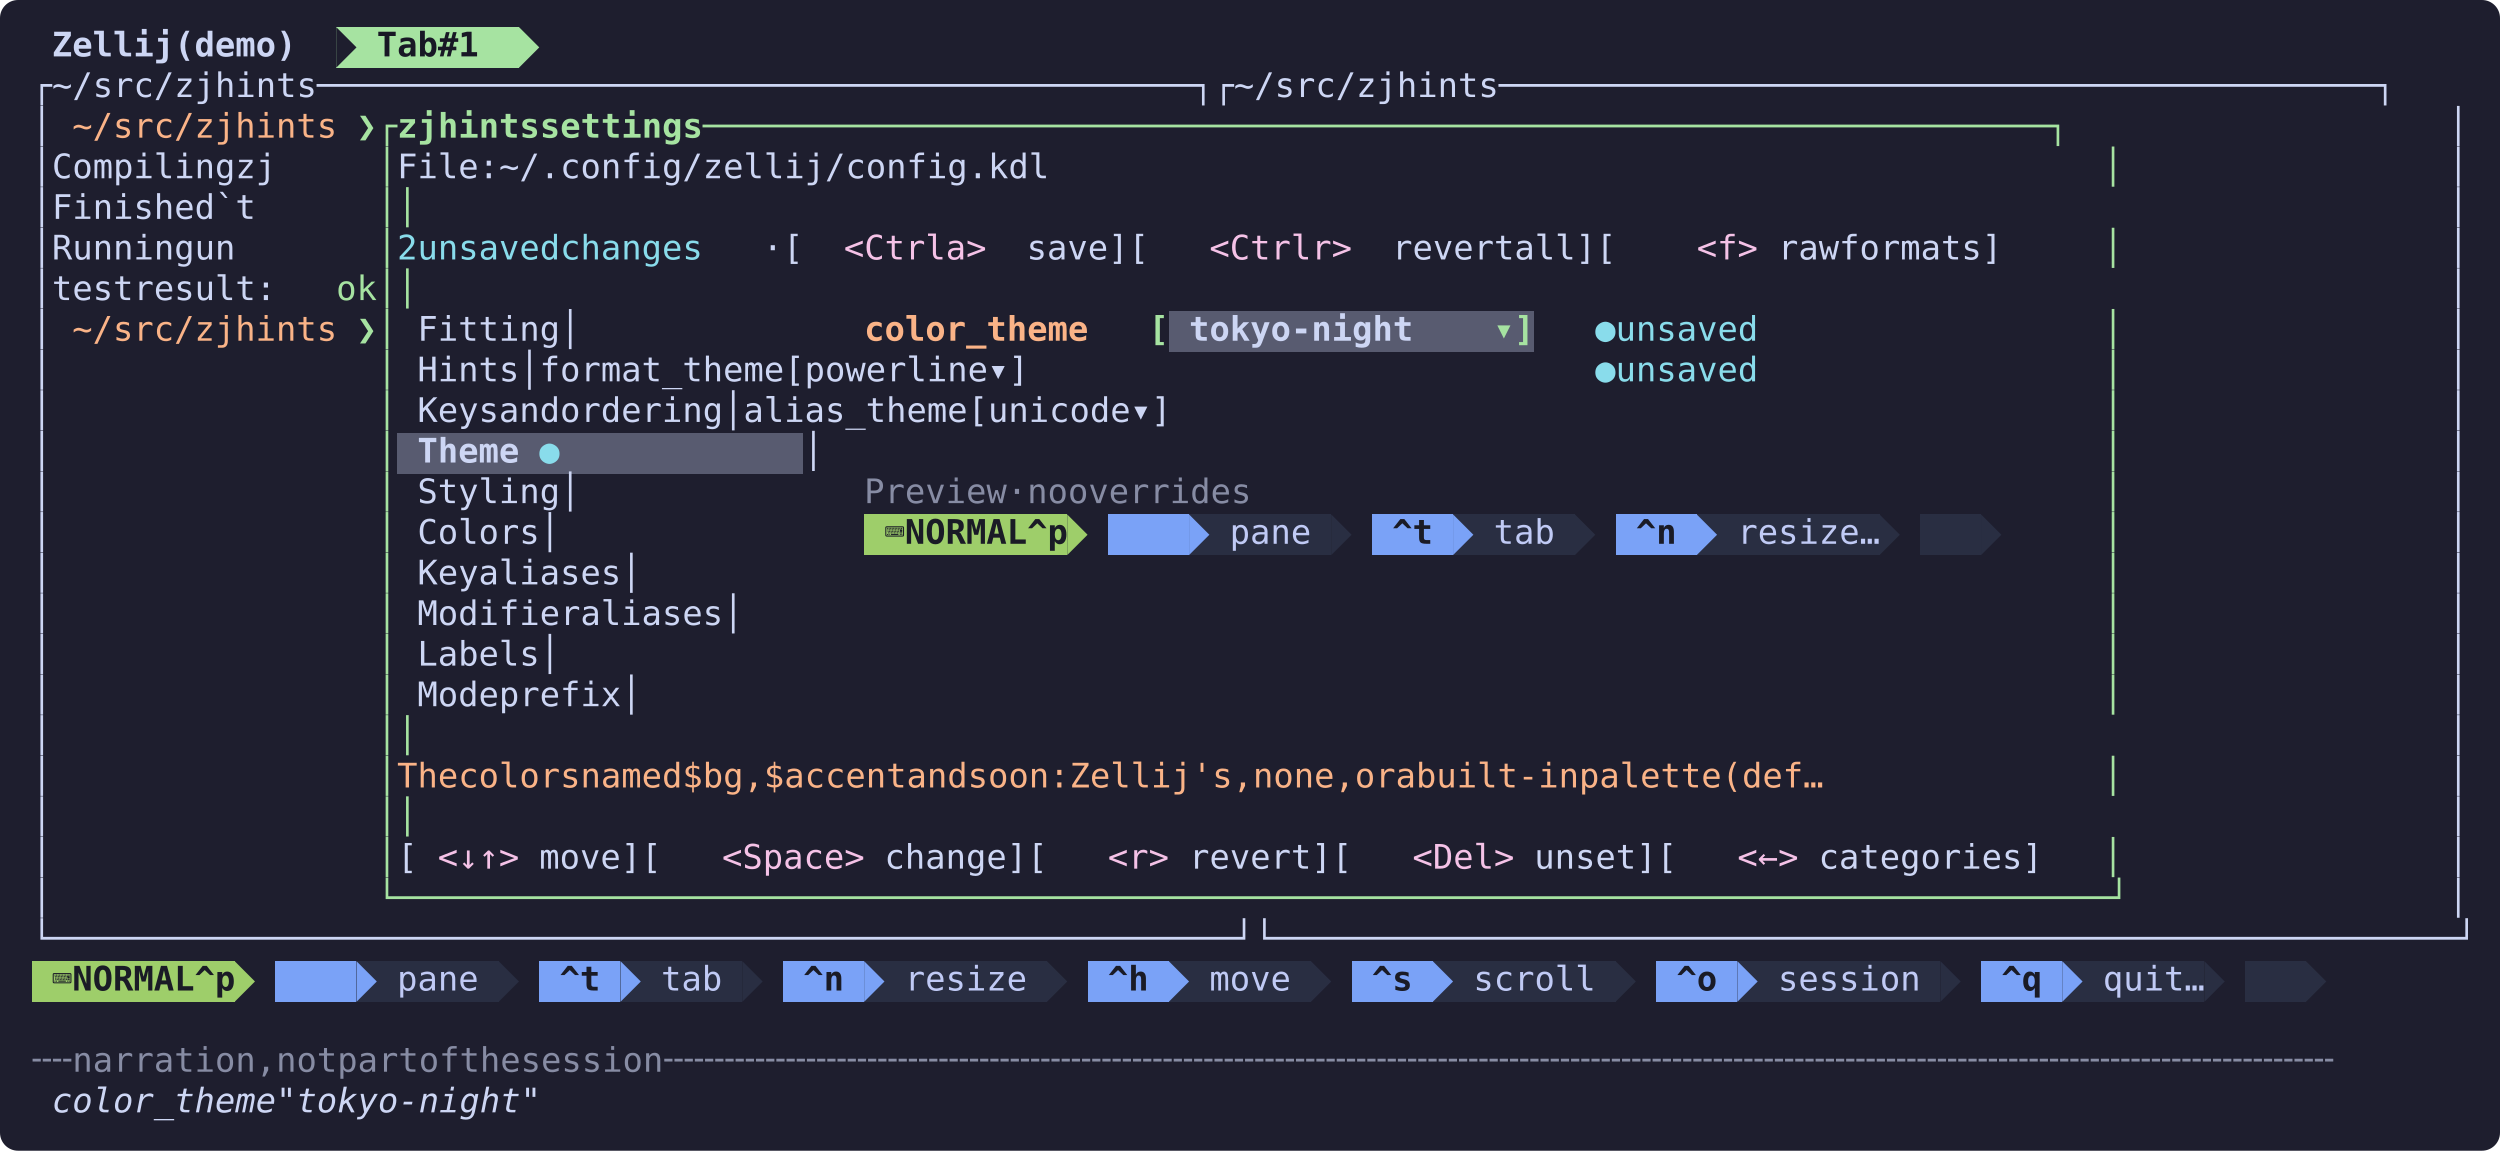
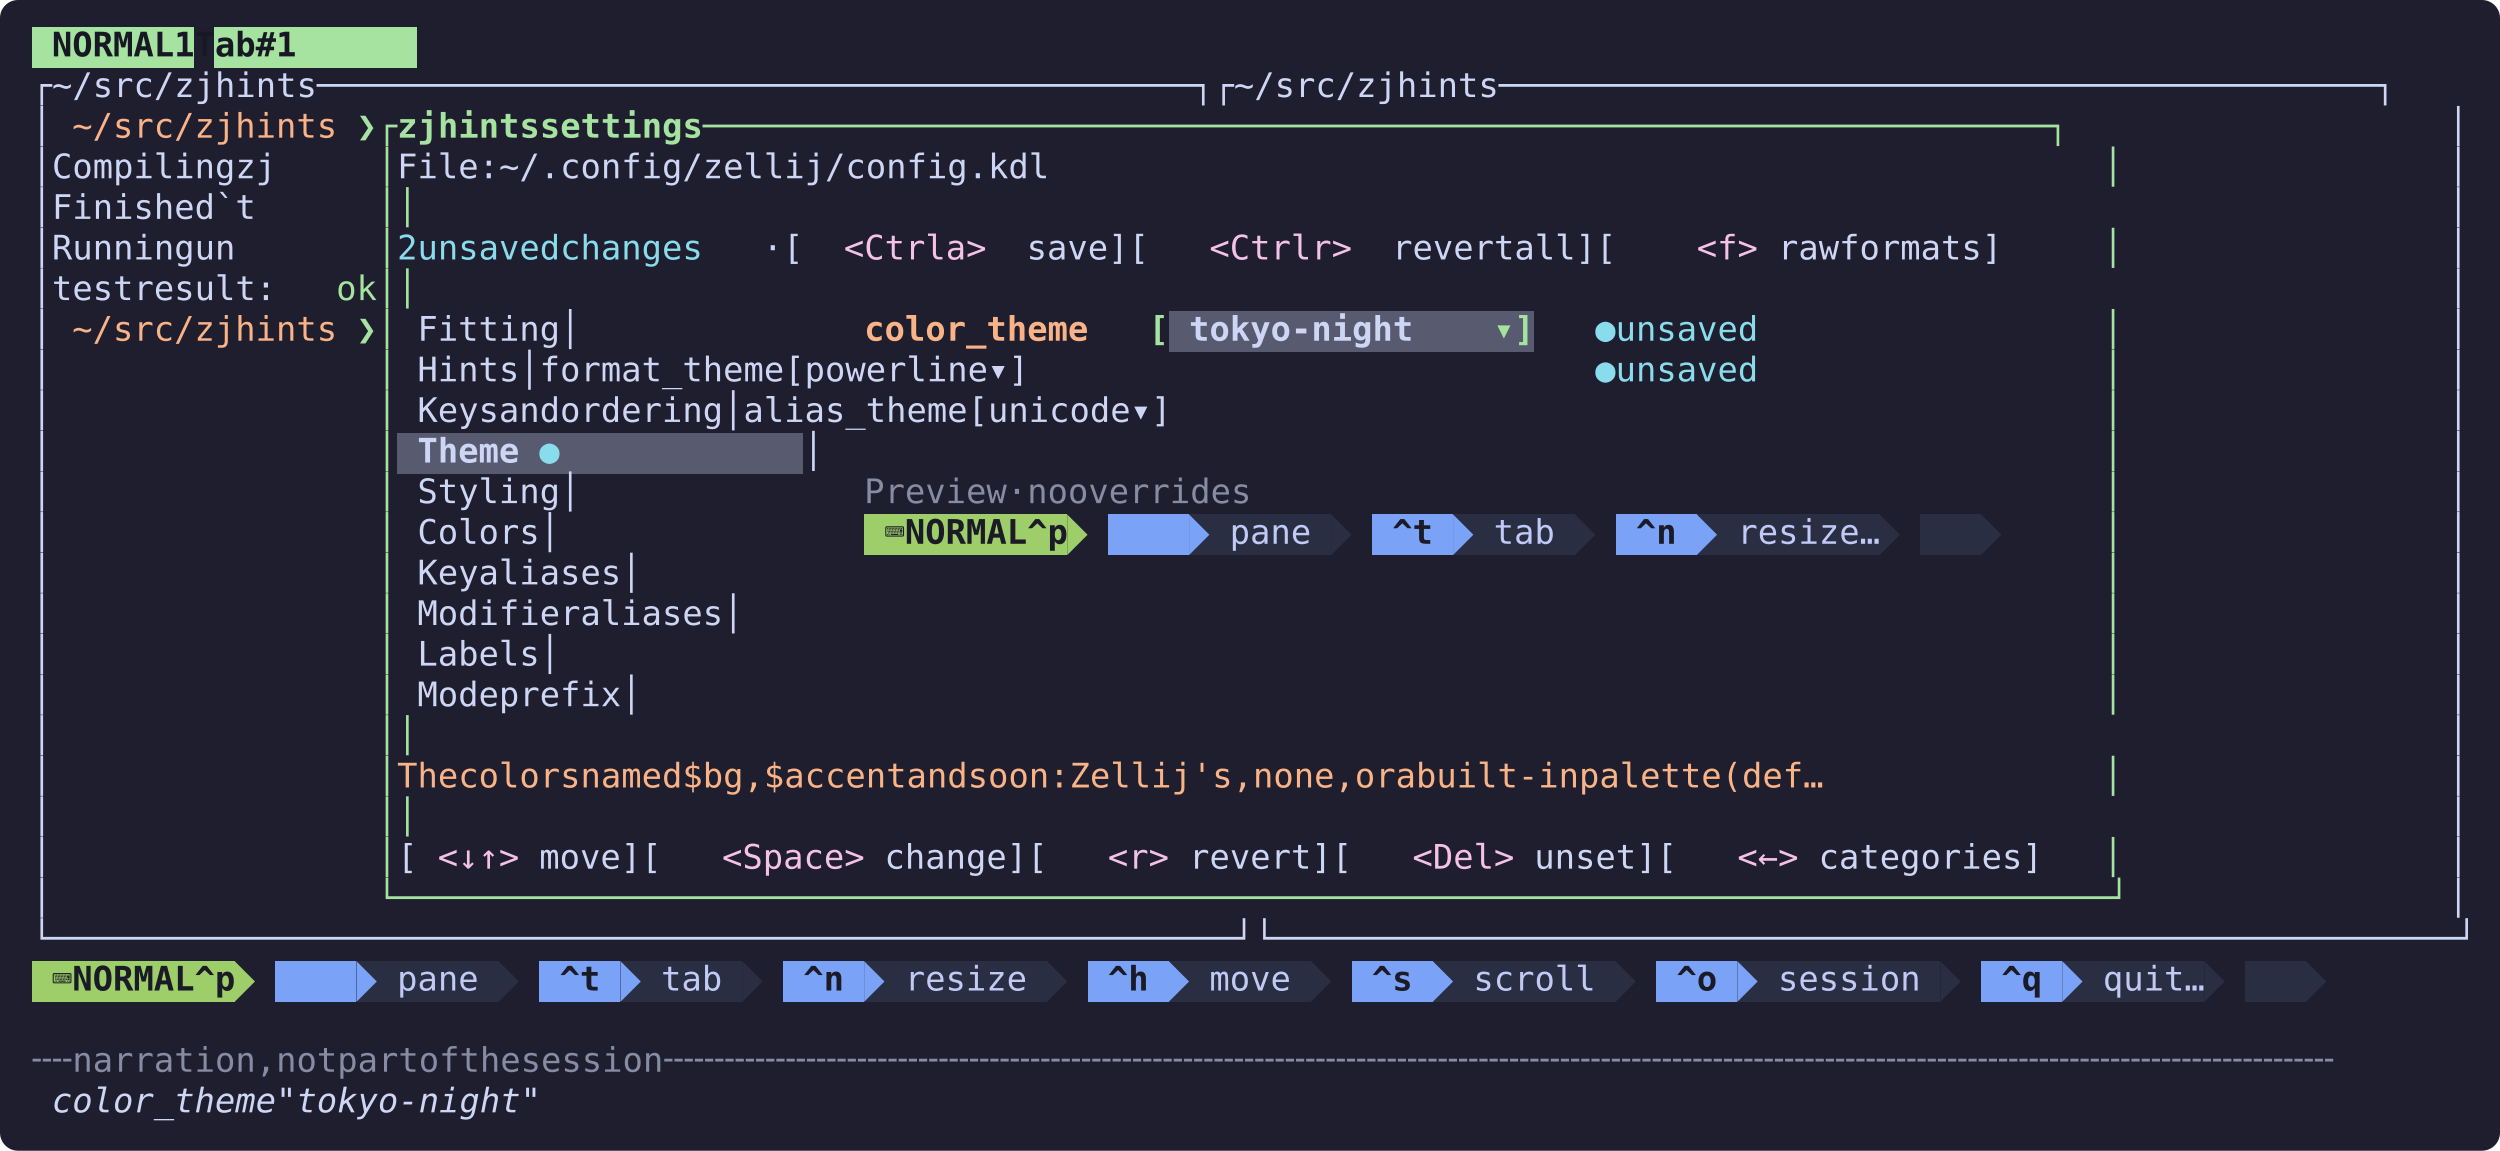
<svg xmlns="http://www.w3.org/2000/svg" width="1108" height="510" viewBox="0 0 1108 510" role="img">
  <rect width="1108" height="510" rx="8" fill="#1e1e2e" />
  <g transform="translate(14 12)">
    <style>
@keyframes f0{0.000%{visibility:visible}}
.f0{animation:f0 18800ms step-end infinite}
@keyframes f1{0.000%{visibility:visible}15.957%{visibility:hidden}84.042%{visibility:visible}}
.f1{visibility:hidden;animation:f1 18800ms step-end infinite}
@keyframes f2{0.000%{visibility:hidden}15.957%{visibility:visible}84.042%{visibility:hidden}}
.f2{animation:f2 18800ms step-end infinite}
@keyframes f3{0.000%{visibility:hidden}15.957%{visibility:visible}32.978%{visibility:hidden}69.148%{visibility:visible}84.042%{visibility:hidden}}
.f3{visibility:hidden;animation:f3 18800ms step-end infinite}
@keyframes f4{0.000%{visibility:hidden}32.978%{visibility:visible}51.063%{visibility:hidden}}
.f4{visibility:hidden;animation:f4 18800ms step-end infinite}
@keyframes f5{0.000%{visibility:hidden}51.063%{visibility:visible}69.148%{visibility:hidden}}
.f5{animation:f5 18800ms step-end infinite}
@keyframes f6{0.000%{visibility:hidden}15.957%{visibility:visible}51.063%{visibility:hidden}}
.f6{visibility:hidden;animation:f6 18800ms step-end infinite}
@keyframes f7{0.000%{visibility:hidden}69.148%{visibility:visible}84.042%{visibility:hidden}}
.f7{visibility:hidden;animation:f7 18800ms step-end infinite}
@keyframes f8{0.000%{visibility:hidden}15.957%{visibility:visible}32.978%{visibility:hidden}}
.f8{visibility:hidden;animation:f8 18800ms step-end infinite}
@keyframes f9{0.000%{visibility:hidden}32.978%{visibility:visible}69.148%{visibility:hidden}}
.f9{animation:f9 18800ms step-end infinite}
@keyframes f10{0.000%{visibility:hidden}51.063%{visibility:visible}84.042%{visibility:hidden}}
.f10{animation:f10 18800ms step-end infinite}
@keyframes f11{0.000%{visibility:visible}32.978%{visibility:hidden}}
.f11{visibility:hidden;animation:f11 18800ms step-end infinite}
@keyframes f12{0.000%{visibility:hidden}51.063%{visibility:visible}}
.f12{animation:f12 18800ms step-end infinite}
@keyframes f13{0.000%{visibility:visible}15.957%{visibility:hidden}}
.f13{visibility:hidden;animation:f13 18800ms step-end infinite}
@keyframes f14{0.000%{visibility:hidden}84.042%{visibility:visible}}
.f14{visibility:hidden;animation:f14 18800ms step-end infinite}
@media (prefers-reduced-motion:reduce){g[class]{animation:none}}
</style>
    <g shape-rendering="crispEdges">
      <g class="f0">
-         <rect x="135" y="0" width="81" height="18" fill="#a6e3a1" />
+         <rect x="0" y="0" width="72" height="18" fill="#a6e3a1" />
+         <rect x="81" y="0" width="90" height="18" fill="#a6e3a1" />
      </g>
      <g class="f1">
        <rect x="702" y="36" width="9" height="18" fill="#cdd6f4" />
      </g>
      <g class="f1">
        <rect x="162" y="126" width="9" height="18" fill="#cdd6f4" />
      </g>
      <g class="f5">
        <rect x="504" y="126" width="162" height="18" fill="#585b70" />
      </g>
      <g class="f7">
        <rect x="504" y="126" width="162" height="18" fill="#585b70" />
      </g>
      <g class="f8">
        <rect x="504" y="144" width="162" height="18" fill="#585b70" />
      </g>
      <g class="f4">
        <rect x="504" y="144" width="162" height="18" fill="#585b70" />
      </g>
      <g class="f3">
        <rect x="162" y="180" width="180" height="18" fill="#585b70" />
      </g>
      <g class="f9">
        <rect x="162" y="180" width="180" height="18" fill="#585b70" />
      </g>
      <g class="f8">
        <rect x="369" y="216" width="72" height="18" fill="#313244" />
        <rect x="441" y="216" width="27" height="18" fill="#a6e3a1" />
        <rect x="495" y="216" width="27" height="18" fill="#cba6f7" />
        <rect x="522" y="216" width="45" height="18" fill="#313244" />
        <rect x="594" y="216" width="27" height="18" fill="#cba6f7" />
        <rect x="621" y="216" width="36" height="18" fill="#313244" />
        <rect x="684" y="216" width="27" height="18" fill="#cba6f7" />
        <rect x="711" y="216" width="63" height="18" fill="#313244" />
        <rect x="801" y="216" width="9" height="18" fill="#313244" />
      </g>
      <g class="f4">
        <rect x="369" y="216" width="90" height="18" fill="#a6e3a1" />
        <rect x="477" y="216" width="36" height="18" fill="#cba6f7" />
        <rect x="513" y="216" width="63" height="18" fill="#313244" />
        <rect x="594" y="216" width="36" height="18" fill="#cba6f7" />
        <rect x="630" y="216" width="54" height="18" fill="#313244" />
        <rect x="702" y="216" width="36" height="18" fill="#cba6f7" />
        <rect x="738" y="216" width="81" height="18" fill="#313244" />
        <rect x="837" y="216" width="27" height="18" fill="#313244" />
      </g>
      <g class="f10">
        <rect x="369" y="216" width="90" height="18" fill="#9ece6a" />
        <rect x="477" y="216" width="36" height="18" fill="#7aa2f7" />
        <rect x="513" y="216" width="63" height="18" fill="#292e42" />
        <rect x="594" y="216" width="36" height="18" fill="#7aa2f7" />
        <rect x="630" y="216" width="54" height="18" fill="#292e42" />
        <rect x="702" y="216" width="36" height="18" fill="#7aa2f7" />
        <rect x="738" y="216" width="81" height="18" fill="#292e42" />
        <rect x="837" y="216" width="27" height="18" fill="#292e42" />
      </g>
      <g class="f11">
        <rect x="0" y="414" width="72" height="18" fill="#313244" />
        <rect x="72" y="414" width="27" height="18" fill="#a6e3a1" />
        <rect x="126" y="414" width="27" height="18" fill="#cba6f7" />
        <rect x="153" y="414" width="45" height="18" fill="#313244" />
        <rect x="225" y="414" width="27" height="18" fill="#cba6f7" />
        <rect x="252" y="414" width="36" height="18" fill="#313244" />
        <rect x="315" y="414" width="27" height="18" fill="#cba6f7" />
        <rect x="342" y="414" width="63" height="18" fill="#313244" />
        <rect x="432" y="414" width="27" height="18" fill="#cba6f7" />
        <rect x="459" y="414" width="45" height="18" fill="#313244" />
        <rect x="531" y="414" width="27" height="18" fill="#cba6f7" />
        <rect x="558" y="414" width="63" height="18" fill="#313244" />
        <rect x="648" y="414" width="27" height="18" fill="#cba6f7" />
        <rect x="675" y="414" width="72" height="18" fill="#313244" />
        <rect x="774" y="414" width="27" height="18" fill="#cba6f7" />
        <rect x="801" y="414" width="45" height="18" fill="#313244" />
        <rect x="873" y="414" width="90" height="18" fill="#cba6f7" />
        <rect x="963" y="414" width="54" height="18" fill="#313244" />
        <rect x="1044" y="414" width="9" height="18" fill="#313244" />
      </g>
      <g class="f4">
        <rect x="0" y="414" width="90" height="18" fill="#a6e3a1" />
        <rect x="108" y="414" width="36" height="18" fill="#cba6f7" />
        <rect x="144" y="414" width="63" height="18" fill="#313244" />
        <rect x="225" y="414" width="36" height="18" fill="#cba6f7" />
        <rect x="261" y="414" width="54" height="18" fill="#313244" />
        <rect x="333" y="414" width="36" height="18" fill="#cba6f7" />
        <rect x="369" y="414" width="81" height="18" fill="#313244" />
        <rect x="468" y="414" width="36" height="18" fill="#cba6f7" />
        <rect x="504" y="414" width="63" height="18" fill="#313244" />
        <rect x="585" y="414" width="36" height="18" fill="#cba6f7" />
        <rect x="621" y="414" width="81" height="18" fill="#313244" />
        <rect x="720" y="414" width="36" height="18" fill="#cba6f7" />
        <rect x="756" y="414" width="90" height="18" fill="#313244" />
        <rect x="864" y="414" width="36" height="18" fill="#cba6f7" />
        <rect x="900" y="414" width="63" height="18" fill="#313244" />
        <rect x="981" y="414" width="27" height="18" fill="#313244" />
      </g>
      <g class="f12">
        <rect x="0" y="414" width="90" height="18" fill="#9ece6a" />
        <rect x="108" y="414" width="36" height="18" fill="#7aa2f7" />
        <rect x="144" y="414" width="63" height="18" fill="#292e42" />
        <rect x="225" y="414" width="36" height="18" fill="#7aa2f7" />
        <rect x="261" y="414" width="54" height="18" fill="#292e42" />
        <rect x="333" y="414" width="36" height="18" fill="#7aa2f7" />
        <rect x="369" y="414" width="81" height="18" fill="#292e42" />
        <rect x="468" y="414" width="36" height="18" fill="#7aa2f7" />
        <rect x="504" y="414" width="63" height="18" fill="#292e42" />
        <rect x="585" y="414" width="36" height="18" fill="#7aa2f7" />
        <rect x="621" y="414" width="81" height="18" fill="#292e42" />
        <rect x="720" y="414" width="36" height="18" fill="#7aa2f7" />
        <rect x="756" y="414" width="90" height="18" fill="#292e42" />
        <rect x="864" y="414" width="36" height="18" fill="#7aa2f7" />
        <rect x="900" y="414" width="63" height="18" fill="#292e42" />
        <rect x="981" y="414" width="27" height="18" fill="#292e42" />
      </g>
      <g class="f8">
        <rect x="9" y="468" width="63" height="18" fill="#a6e3a1" />
      </g>
      <g class="f7">
        <rect x="9" y="468" width="72" height="18" fill="#a6e3a1" />
      </g>
      <g class="f14">
        <rect x="9" y="468" width="45" height="18" fill="#a6e3a1" />
      </g>
    </g>
    <g font-family="ui-monospace, SFMono-Regular, Menlo, Consolas, 'DejaVu Sans Mono', monospace" font-size="15" xml:space="preserve">
      <g class="f0">
-         <path d="M135 0L144 9L135 18Z" fill="#1e1e2e" />
-         <path d="M216 0L225 9L216 18Z" fill="#a6e3a1" />
        <text y="13">
-           <tspan x="9 18 27 36 45 54 72 81 90 99 108 117" fill="#cdd6f4" font-weight="bold">Zellij(demo)</tspan>
-           <tspan x="153 162 171 189 198" fill="#181825" font-weight="bold">Tab#1</tspan>
+           <tspan x="9 18 27 36 45 54 90 108 117 126 144 153" fill="#181825" font-weight="bold">NORMAL1Tab#1</tspan>
        </text>
      </g>
      <g class="f1">
        <text y="31">
          <tspan x="0 18 27 36 45 54 63 72 81 90 99 108 117 126 144 153 162 171 180 189 198 207 216 225 234 243 252 261 270 279 288 297 306 315 324 333 342 351 360 369 378 387 396 405 414 423 432 441 450 459 468 477 486 495 504 513 522 531" fill="#cdd6f4">┌~/src/zjhints───────────────────────────────────────────┐</tspan>
          <tspan x="540 558 567 576 585 594 603 612 621 630 639 648 657 666 684 693 702 711 720 729 738 747 756 765 774 783 792 801 810 819 828 837 846 855 864 873 882 891 900 909 918 927 936 945 954 963 972 981 990 999 1008 1017 1026 1035 1044 1053 1062 1071" fill="#a6e3a1" font-weight="bold">┌~/src/zjhints───────────────────────────────────────────┐</tspan>
        </text>
      </g>
      <g class="f2">
        <text y="31">
          <tspan x="0 18 27 36 45 54 63 72 81 90 99 108 117 126 144 153 162 171 180 189 198 207 216 225 234 243 252 261 270 279 288 297 306 315 324 333 342 351 360 369 378 387 396 405 414 423 432 441 450 459 468 477 486 495 504 513 522 531 540 558 567 576 585 594 603 612 621 630 639 648 657 666 684 693 702 711 720 729 738 747 756 765 774 783 792 801 810 819 828 837 846 855 864 873 882 891 900 909 918 927 936 945 954 963 972 981 990 999 1008 1017 1026 1035 1044 1053 1062 1071" fill="#cdd6f4">┌~/src/zjhints───────────────────────────────────────────┐┌~/src/zjhints───────────────────────────────────────────┐</tspan>
        </text>
      </g>
      <g class="f1">
        <text y="49">
          <tspan x="0" fill="#cdd6f4">│</tspan>
          <tspan x="18 27 36 45 54 63 72 81 90 99 108 117 126" fill="#fab387">~/src/zjhints</tspan>
          <tspan x="144" fill="#a6e3a1">❯</tspan>
          <tspan x="162 171 180 189 198 216 225 234 243 531" fill="#cdd6f4">cargotest│</tspan>
          <tspan x="540" fill="#a6e3a1" font-weight="bold">│</tspan>
          <tspan x="558 567 576 585 594 603 612 621 630 639 648 657 666" fill="#fab387">~/src/zjhints</tspan>
          <tspan x="684" fill="#a6e3a1">❯</tspan>
          <tspan x="1071" fill="#a6e3a1" font-weight="bold">│</tspan>
        </text>
      </g>
      <g class="f2">
        <text y="49">
          <tspan x="0" fill="#cdd6f4">│</tspan>
          <tspan x="18 27 36 45 54 63 72 81 90 99 108 117 126" fill="#fab387">~/src/zjhints</tspan>
          <tspan x="144" fill="#a6e3a1">❯</tspan>
          <tspan x="153 171 180 189 198 207 216 225 243 252 261 270 279 288 297 306 324 333 342 351 360 369 378 387 396 405 414 423 432 441 450 459 468 477 486 495 504 513 522 531 540 549 558 567 576 585 594 603 612 621 630 639 648 657 666 675 684 693 702 711 720 729 738 747 756 765 774 783 792 801 810 819 828 837 846 855 864 873 882 891 900 909 918" fill="#a6e3a1" font-weight="bold">┌zjhintssettings──────────────────────────────────────────────────────────────────┐</tspan>
          <tspan x="1071" fill="#cdd6f4">│</tspan>
        </text>
      </g>
      <g class="f1">
        <text y="67">
          <tspan x="0 45 54 63 72 81 90 99 108 117 135 144 153 162 171 180 189 207 216 225 234 243 252 261 270 279 288 297 306 315 324 333 531" fill="#cdd6f4">│Compilingzjhints(~/src/zjhints)│</tspan>
          <tspan x="540 1071" fill="#a6e3a1" font-weight="bold">││</tspan>
        </text>
      </g>
      <g class="f2">
        <text y="67">
          <tspan x="0 45 54 63 72 81 90 99 108 117 135 144" fill="#cdd6f4">│Compilingzj</tspan>
          <tspan x="153" fill="#a6e3a1" font-weight="bold">│</tspan>
          <tspan x="162 171 180 189 198 216 225 234 243 252 261 270 279 288 297 306 315 324 333 342 351 360 369 378 387 396 405 414 423 432 441 450" fill="#cdd6f4">File:~/.config/zellij/config.kdl</tspan>
          <tspan x="918" fill="#a6e3a1" font-weight="bold">│</tspan>
          <tspan x="1071" fill="#cdd6f4">│</tspan>
        </text>
      </g>
      <g class="f1">
        <text y="85">
          <tspan x="0 54 63 72 81 90 99 108 117 135 144 153 162 171 180 198 207 216 225 234 243 252 270 279 297 306 315 324 333 531" fill="#cdd6f4">│Finished`test`profilein4.21s│</tspan>
          <tspan x="540 1071" fill="#a6e3a1" font-weight="bold">││</tspan>
        </text>
      </g>
      <g class="f2">
        <text y="85">
          <tspan x="0 54 63 72 81 90 99 108 117 135 144" fill="#cdd6f4">│Finished`t</tspan>
          <tspan x="153 918" fill="#a6e3a1" font-weight="bold">││</tspan>
          <tspan x="1071" fill="#cdd6f4">│</tspan>
        </text>
      </g>
      <g class="f1">
        <text y="103">
          <tspan x="0 63 72 81 90 99 108 117 135 144 153 162 171 180 189 198 207 225 234 243 252 261 270 279 288 297 306 315 531" fill="#cdd6f4">│Runningunittestssrc/main.rs│</tspan>
          <tspan x="540 1071" fill="#a6e3a1" font-weight="bold">││</tspan>
        </text>
      </g>
      <g class="f3">
        <text y="103">
          <tspan x="0 63 72 81 90 99 108 117 135 144" fill="#cdd6f4">│Runningun</tspan>
          <tspan x="153" fill="#a6e3a1" font-weight="bold">│</tspan>
          <tspan x="162 180 189 198 207 216 225 234 252 261 270 279 288 297 306 324 342" fill="#cdd6f4">0unsavedchanges·[</tspan>
          <tspan x="360 369 378 387 396 414 423" fill="#f5c2e7">&lt;Ctrla&gt;</tspan>
          <tspan x="441 450 459 468 486 504" fill="#cdd6f4">save][</tspan>
          <tspan x="522 531 540 549 558 576 585" fill="#f5c2e7">&lt;Ctrlr&gt;</tspan>
          <tspan x="603 612 621 630 639 648 666 675 684 702 720" fill="#cdd6f4">revertall][</tspan>
          <tspan x="738 747 756" fill="#f5c2e7">&lt;f&gt;</tspan>
          <tspan x="774 783 792 810 819 828 837 846 855 864 882" fill="#cdd6f4">rawformats]</tspan>
          <tspan x="918" fill="#a6e3a1" font-weight="bold">│</tspan>
          <tspan x="1071" fill="#cdd6f4">│</tspan>
        </text>
      </g>
      <g class="f4">
        <text y="103">
          <tspan x="0 63 72 81 90 99 108 117 135 144" fill="#cdd6f4">│Runningun</tspan>
          <tspan x="153" fill="#a6e3a1" font-weight="bold">│</tspan>
          <tspan x="162 180 189 198 207 216 225 234 252 261 270 279 288 297" fill="#89dceb">1unsavedchange</tspan>
          <tspan x="315 333" fill="#cdd6f4">·[</tspan>
          <tspan x="351 360 369 378 387 405 414" fill="#f5c2e7">&lt;Ctrla&gt;</tspan>
          <tspan x="432 441 450 459 477 495" fill="#cdd6f4">save][</tspan>
          <tspan x="513 522 531 540 549 567 576" fill="#f5c2e7">&lt;Ctrlr&gt;</tspan>
          <tspan x="594 603 612 621 630 639 657 666 675 693 711" fill="#cdd6f4">revertall][</tspan>
          <tspan x="729 738 747" fill="#f5c2e7">&lt;f&gt;</tspan>
          <tspan x="765 774 783 801 810 819 828 837 846 855 873" fill="#cdd6f4">rawformats]</tspan>
          <tspan x="918" fill="#a6e3a1" font-weight="bold">│</tspan>
          <tspan x="1071" fill="#cdd6f4">│</tspan>
        </text>
      </g>
      <g class="f5">
        <text y="103">
          <tspan x="0 63 72 81 90 99 108 117 135 144" fill="#cdd6f4">│Runningun</tspan>
          <tspan x="153" fill="#a6e3a1" font-weight="bold">│</tspan>
          <tspan x="162 180 189 198 207 216 225 234 252 261 270 279 288 297 306" fill="#89dceb">2unsavedchanges</tspan>
          <tspan x="324 342" fill="#cdd6f4">·[</tspan>
          <tspan x="360 369 378 387 396 414 423" fill="#f5c2e7">&lt;Ctrla&gt;</tspan>
          <tspan x="441 450 459 468 486 504" fill="#cdd6f4">save][</tspan>
          <tspan x="522 531 540 549 558 576 585" fill="#f5c2e7">&lt;Ctrlr&gt;</tspan>
          <tspan x="603 612 621 630 639 648 666 675 684 702 720" fill="#cdd6f4">revertall][</tspan>
          <tspan x="738 747 756" fill="#f5c2e7">&lt;f&gt;</tspan>
          <tspan x="774 783 792 810 819 828 837 846 855 864 882" fill="#cdd6f4">rawformats]</tspan>
          <tspan x="918" fill="#a6e3a1" font-weight="bold">│</tspan>
          <tspan x="1071" fill="#cdd6f4">│</tspan>
        </text>
      </g>
      <g class="f1">
        <text y="121">
          <tspan x="0 18 27 36 45 63 72 81 90 99 108 117" fill="#cdd6f4">│testresult:</tspan>
          <tspan x="135 144" fill="#a6e3a1">ok</tspan>
          <tspan x="153 171 180 189 207 216 225 234 243 252 261 279 297 306 315 324 333 342 531" fill="#cdd6f4">.373passed;0failed│</tspan>
          <tspan x="540 1071" fill="#a6e3a1" font-weight="bold">││</tspan>
        </text>
      </g>
      <g class="f2">
        <text y="121">
          <tspan x="0 18 27 36 45 63 72 81 90 99 108 117" fill="#cdd6f4">│testresult:</tspan>
          <tspan x="135 144" fill="#a6e3a1">ok</tspan>
          <tspan x="153 918" fill="#a6e3a1" font-weight="bold">││</tspan>
          <tspan x="1071" fill="#cdd6f4">│</tspan>
        </text>
      </g>
      <g class="f1">
        <text y="139">
          <tspan x="0" fill="#cdd6f4">│</tspan>
          <tspan x="18 27 36 45 54 63 72 81 90 99 108 117 126" fill="#fab387">~/src/zjhints</tspan>
          <tspan x="144" fill="#a6e3a1">❯</tspan>
          <tspan x="531" fill="#cdd6f4">│</tspan>
          <tspan x="540 1071" fill="#a6e3a1" font-weight="bold">││</tspan>
        </text>
      </g>
      <g class="f6">
        <text y="139">
          <tspan x="0" fill="#cdd6f4">│</tspan>
          <tspan x="18 27 36 45 54 63 72 81 90 99 108 117 126" fill="#fab387">~/src/zjhints</tspan>
          <tspan x="144" fill="#a6e3a1">❯</tspan>
          <tspan x="153" fill="#a6e3a1" font-weight="bold">│</tspan>
          <tspan x="171 180 189 198 207 216 225 342 369 378 387 396 405 414 423 432 441 450 459 495 513 522 531 540 549 558 567 576 585 594 603 612 621 630 648 666" fill="#cdd6f4">Fitting│color_theme[catppuccin-mo…▾]</tspan>
          <tspan x="918" fill="#a6e3a1" font-weight="bold">│</tspan>
          <tspan x="1071" fill="#cdd6f4">│</tspan>
        </text>
      </g>
      <g class="f5">
        <text y="139">
          <tspan x="0" fill="#cdd6f4">│</tspan>
          <tspan x="18 27 36 45 54 63 72 81 90 99 108 117 126" fill="#fab387">~/src/zjhints</tspan>
          <tspan x="144" fill="#a6e3a1">❯</tspan>
          <tspan x="153" fill="#a6e3a1" font-weight="bold">│</tspan>
          <tspan x="171 180 189 198 207 216 225 342" fill="#cdd6f4">Fitting│</tspan>
          <tspan x="369 378 387 396 405 414 423 432 441 450 459" fill="#fab387" font-weight="bold">color_theme</tspan>
          <tspan x="495" fill="#a6e3a1" font-weight="bold">[</tspan>
          <tspan x="513 522 531 540 549 558 567 576 585 594 603" fill="#cdd6f4" font-weight="bold">tokyo-night</tspan>
          <tspan x="648 666" fill="#a6e3a1" font-weight="bold">▾]</tspan>
          <tspan x="693 711 720 729 738 747 756 765" fill="#89dceb">●unsaved</tspan>
          <tspan x="918" fill="#a6e3a1" font-weight="bold">│</tspan>
          <tspan x="1071" fill="#cdd6f4">│</tspan>
        </text>
      </g>
      <g class="f7">
        <text y="139">
          <tspan x="0" fill="#cdd6f4">│</tspan>
          <tspan x="18 27 36 45 54 63 72 81 90 99 108 117 126" fill="#fab387">~/src/zjhints</tspan>
          <tspan x="144" fill="#a6e3a1">❯</tspan>
          <tspan x="153" fill="#a6e3a1" font-weight="bold">│</tspan>
          <tspan x="171 180 189 198 207 216 225 342" fill="#cdd6f4">Fitting│</tspan>
          <tspan x="369 378 387 396 405 414 423 432 441 450 459" fill="#fab387" font-weight="bold">color_theme</tspan>
          <tspan x="495" fill="#a6e3a1" font-weight="bold">[</tspan>
          <tspan x="513 522 531 540 549 558 567 576 585 594 603" fill="#cdd6f4" font-weight="bold">tokyo-night</tspan>
          <tspan x="648 666 918" fill="#a6e3a1" font-weight="bold">▾]│</tspan>
          <tspan x="1071" fill="#cdd6f4">│</tspan>
        </text>
      </g>
      <g class="f1">
        <text y="157">
          <tspan x="0 531" fill="#cdd6f4">││</tspan>
          <tspan x="540 1071" fill="#a6e3a1" font-weight="bold">││</tspan>
        </text>
      </g>
      <g class="f8">
        <text y="157">
          <tspan x="0" fill="#cdd6f4">│</tspan>
          <tspan x="153" fill="#a6e3a1" font-weight="bold">│</tspan>
          <tspan x="171 180 189 198 207 342" fill="#cdd6f4">Hints│</tspan>
          <tspan x="369 378 387 396 405 414 423 432 441 450 459 468" fill="#fab387" font-weight="bold">format_theme</tspan>
          <tspan x="495" fill="#a6e3a1" font-weight="bold">[</tspan>
          <tspan x="513 522 531 540 549" fill="#cdd6f4" font-weight="bold">pills</tspan>
          <tspan x="648 666 918" fill="#a6e3a1" font-weight="bold">▾]│</tspan>
          <tspan x="1071" fill="#cdd6f4">│</tspan>
        </text>
      </g>
      <g class="f4">
        <text y="157">
          <tspan x="0" fill="#cdd6f4">│</tspan>
          <tspan x="153" fill="#a6e3a1" font-weight="bold">│</tspan>
          <tspan x="171 180 189 198 207 342" fill="#cdd6f4">Hints│</tspan>
          <tspan x="369 378 387 396 405 414 423 432 441 450 459 468" fill="#fab387" font-weight="bold">format_theme</tspan>
          <tspan x="495" fill="#a6e3a1" font-weight="bold">[</tspan>
          <tspan x="513 522 531 540 549 558 567 576 585" fill="#cdd6f4" font-weight="bold">powerline</tspan>
          <tspan x="648 666" fill="#a6e3a1" font-weight="bold">▾]</tspan>
          <tspan x="693 711 720 729 738 747 756 765" fill="#89dceb">●unsaved</tspan>
          <tspan x="918" fill="#a6e3a1" font-weight="bold">│</tspan>
          <tspan x="1071" fill="#cdd6f4">│</tspan>
        </text>
      </g>
      <g class="f5">
        <text y="157">
          <tspan x="0" fill="#cdd6f4">│</tspan>
          <tspan x="153" fill="#a6e3a1" font-weight="bold">│</tspan>
          <tspan x="171 180 189 198 207 342 369 378 387 396 405 414 423 432 441 450 459 468 495 513 522 531 540 549 558 567 576 585 648 666" fill="#cdd6f4">Hints│format_theme[powerline▾]</tspan>
          <tspan x="693 711 720 729 738 747 756 765" fill="#89dceb">●unsaved</tspan>
          <tspan x="918" fill="#a6e3a1" font-weight="bold">│</tspan>
          <tspan x="1071" fill="#cdd6f4">│</tspan>
        </text>
      </g>
      <g class="f7">
        <text y="157">
          <tspan x="0" fill="#cdd6f4">│</tspan>
          <tspan x="153" fill="#a6e3a1" font-weight="bold">│</tspan>
          <tspan x="171 180 189 198 207 342 369 378 387 396 405 414 423 432 441 450 459 468 495 513 522 531 540 549 558 567 576 585 648 666" fill="#cdd6f4">Hints│format_theme[powerline▾]</tspan>
          <tspan x="918" fill="#a6e3a1" font-weight="bold">│</tspan>
          <tspan x="1071" fill="#cdd6f4">│</tspan>
        </text>
      </g>
      <g class="f1">
        <text y="175">
          <tspan x="0 531" fill="#cdd6f4">││</tspan>
          <tspan x="540 1071" fill="#a6e3a1" font-weight="bold">││</tspan>
        </text>
      </g>
      <g class="f2">
        <text y="175">
          <tspan x="0" fill="#cdd6f4">│</tspan>
          <tspan x="153" fill="#a6e3a1" font-weight="bold">│</tspan>
          <tspan x="171 180 189 198 216 225 234 252 261 270 279 288 297 306 315 342 369 378 387 396 405 414 423 432 441 450 459 495 513 522 531 540 549 558 567 648 666" fill="#cdd6f4">Keysandordering│alias_theme[unicode▾]</tspan>
          <tspan x="918" fill="#a6e3a1" font-weight="bold">│</tspan>
          <tspan x="1071" fill="#cdd6f4">│</tspan>
        </text>
      </g>
      <g class="f1">
        <text y="193">
          <tspan x="0 531" fill="#cdd6f4">││</tspan>
          <tspan x="540 1071" fill="#a6e3a1" font-weight="bold">││</tspan>
        </text>
      </g>
      <g class="f3">
        <text y="193">
          <tspan x="0" fill="#cdd6f4">│</tspan>
          <tspan x="153" fill="#a6e3a1" font-weight="bold">│</tspan>
          <tspan x="171 180 189 198 207" fill="#cdd6f4" font-weight="bold">Theme</tspan>
          <tspan x="342" fill="#cdd6f4">│</tspan>
          <tspan x="918" fill="#a6e3a1" font-weight="bold">│</tspan>
          <tspan x="1071" fill="#cdd6f4">│</tspan>
        </text>
      </g>
      <g class="f9">
        <text y="193">
          <tspan x="0" fill="#cdd6f4">│</tspan>
          <tspan x="153" fill="#a6e3a1" font-weight="bold">│</tspan>
          <tspan x="171 180 189 198 207" fill="#cdd6f4" font-weight="bold">Theme</tspan>
          <tspan x="225" fill="#89dceb" font-weight="bold">●</tspan>
          <tspan x="342" fill="#cdd6f4">│</tspan>
          <tspan x="918" fill="#a6e3a1" font-weight="bold">│</tspan>
          <tspan x="1071" fill="#cdd6f4">│</tspan>
        </text>
      </g>
      <g class="f1">
        <text y="211">
          <tspan x="0 531" fill="#cdd6f4">││</tspan>
          <tspan x="540 1071" fill="#a6e3a1" font-weight="bold">││</tspan>
        </text>
      </g>
      <g class="f2">
        <text y="211">
          <tspan x="0" fill="#cdd6f4">│</tspan>
          <tspan x="153" fill="#a6e3a1" font-weight="bold">│</tspan>
          <tspan x="171 180 189 198 207 216 225 342" fill="#cdd6f4">Styling│</tspan>
          <tspan x="369 378 387 396 405 414 423 441 459 468 486 495 504 513 522 531 540 549 558" fill="#878ca4">Preview·nooverrides</tspan>
          <tspan x="918" fill="#a6e3a1" font-weight="bold">│</tspan>
          <tspan x="1071" fill="#cdd6f4">│</tspan>
        </text>
      </g>
      <g class="f1">
        <text y="229">
          <tspan x="0 531" fill="#cdd6f4">││</tspan>
          <tspan x="540 1071" fill="#a6e3a1" font-weight="bold">││</tspan>
        </text>
      </g>
      <g class="f8">
        <path d="M468 216A9 9 0 0 1 468 234Z" fill="#a6e3a1" />
        <path d="M495 216A9 9 0 0 0 495 234Z" fill="#cba6f7" />
        <path d="M567 216A9 9 0 0 1 567 234Z" fill="#313244" />
        <path d="M594 216A9 9 0 0 0 594 234Z" fill="#cba6f7" />
        <path d="M657 216A9 9 0 0 1 657 234Z" fill="#313244" />
        <path d="M684 216A9 9 0 0 0 684 234Z" fill="#cba6f7" />
        <path d="M774 216A9 9 0 0 1 774 234Z" fill="#313244" />
        <path d="M801 216A9 9 0 0 0 801 234Z" fill="#313244" />
        <path d="M810 216A9 9 0 0 1 810 234Z" fill="#313244" />
        <text y="229">
          <tspan x="0" fill="#cdd6f4">│</tspan>
          <tspan x="153" fill="#a6e3a1" font-weight="bold">│</tspan>
          <tspan x="171 180 189 198 207 216 342" fill="#cdd6f4">Colors│</tspan>
          <tspan x="378 387 396 405 414 423" fill="#a6e3a1" font-weight="bold">NORMAL</tspan>
          <tspan x="450 495 504" fill="#1e1e2e" font-weight="bold">⌨^p</tspan>
          <tspan x="531 540 549 558" fill="#cba6f7" font-weight="bold">pane</tspan>
          <tspan x="594 603" fill="#1e1e2e" font-weight="bold">^t</tspan>
          <tspan x="630 639 648" fill="#cba6f7" font-weight="bold">tab</tspan>
          <tspan x="684 693" fill="#1e1e2e" font-weight="bold">^n</tspan>
          <tspan x="720 729 738 747 756 765" fill="#cba6f7" font-weight="bold">resize</tspan>
          <tspan x="801" fill="#cdd6f4">…</tspan>
          <tspan x="918" fill="#a6e3a1" font-weight="bold">│</tspan>
          <tspan x="1071" fill="#cdd6f4">│</tspan>
        </text>
      </g>
      <g class="f4">
        <path d="M459 216L468 225L459 234Z" fill="#a6e3a1" />
        <path d="M513 216L522 225L513 234Z" fill="#cba6f7" />
        <path d="M576 216L585 225L576 234Z" fill="#313244" />
        <path d="M630 216L639 225L630 234Z" fill="#cba6f7" />
        <path d="M684 216L693 225L684 234Z" fill="#313244" />
        <path d="M738 216L747 225L738 234Z" fill="#cba6f7" />
        <path d="M819 216L828 225L819 234Z" fill="#313244" />
        <path d="M864 216L873 225L864 234Z" fill="#313244" />
        <text y="229">
          <tspan x="0" fill="#cdd6f4">│</tspan>
          <tspan x="153" fill="#a6e3a1" font-weight="bold">│</tspan>
          <tspan x="171 180 189 198 207 216 342" fill="#cdd6f4">Colors│</tspan>
          <tspan x="378 396 405 414 423 432 441 486 495" fill="#1e1e2e" font-weight="bold">⌨NORMAL^p</tspan>
          <tspan x="531 540 549 558" fill="#cdd6f4">pane</tspan>
          <tspan x="603 612" fill="#1e1e2e" font-weight="bold">^t</tspan>
          <tspan x="648 657 666" fill="#cdd6f4">tab</tspan>
          <tspan x="711 720" fill="#1e1e2e" font-weight="bold">^n</tspan>
          <tspan x="756 765 774 783 792 801 846" fill="#cdd6f4">resize…</tspan>
          <tspan x="918" fill="#a6e3a1" font-weight="bold">│</tspan>
          <tspan x="1071" fill="#cdd6f4">│</tspan>
        </text>
      </g>
      <g class="f10">
        <path d="M459 216L468 225L459 234Z" fill="#9ece6a" />
        <path d="M513 216L522 225L513 234Z" fill="#7aa2f7" />
        <path d="M576 216L585 225L576 234Z" fill="#292e42" />
        <path d="M630 216L639 225L630 234Z" fill="#7aa2f7" />
        <path d="M684 216L693 225L684 234Z" fill="#292e42" />
        <path d="M738 216L747 225L738 234Z" fill="#7aa2f7" />
        <path d="M819 216L828 225L819 234Z" fill="#292e42" />
        <path d="M864 216L873 225L864 234Z" fill="#292e42" />
        <text y="229">
          <tspan x="0" fill="#cdd6f4">│</tspan>
          <tspan x="153" fill="#a6e3a1" font-weight="bold">│</tspan>
          <tspan x="171 180 189 198 207 216 342" fill="#cdd6f4">Colors│</tspan>
          <tspan x="378 396 405 414 423 432 441 486 495" fill="#1a1b26" font-weight="bold">⌨NORMAL^p</tspan>
          <tspan x="531 540 549 558" fill="#c0caf5">pane</tspan>
          <tspan x="603 612" fill="#1a1b26" font-weight="bold">^t</tspan>
          <tspan x="648 657 666" fill="#c0caf5">tab</tspan>
          <tspan x="711 720" fill="#1a1b26" font-weight="bold">^n</tspan>
          <tspan x="756 765 774 783 792 801 846" fill="#c0caf5">resize…</tspan>
          <tspan x="918" fill="#a6e3a1" font-weight="bold">│</tspan>
          <tspan x="1071" fill="#cdd6f4">│</tspan>
        </text>
      </g>
      <g class="f1">
        <text y="247">
          <tspan x="0 531" fill="#cdd6f4">││</tspan>
          <tspan x="540 1071" fill="#a6e3a1" font-weight="bold">││</tspan>
        </text>
      </g>
      <g class="f2">
        <text y="247">
          <tspan x="0" fill="#cdd6f4">│</tspan>
          <tspan x="153" fill="#a6e3a1" font-weight="bold">│</tspan>
          <tspan x="171 180 189 207 216 225 234 243 252 261 342" fill="#cdd6f4">Keyaliases│</tspan>
          <tspan x="918" fill="#a6e3a1" font-weight="bold">│</tspan>
          <tspan x="1071" fill="#cdd6f4">│</tspan>
        </text>
      </g>
      <g class="f1">
        <text y="265">
          <tspan x="0 531" fill="#cdd6f4">││</tspan>
          <tspan x="540 1071" fill="#a6e3a1" font-weight="bold">││</tspan>
        </text>
      </g>
      <g class="f2">
        <text y="265">
          <tspan x="0" fill="#cdd6f4">│</tspan>
          <tspan x="153" fill="#a6e3a1" font-weight="bold">│</tspan>
          <tspan x="171 180 189 198 207 216 225 234 252 261 270 279 288 297 306 342" fill="#cdd6f4">Modifieraliases│</tspan>
          <tspan x="918" fill="#a6e3a1" font-weight="bold">│</tspan>
          <tspan x="1071" fill="#cdd6f4">│</tspan>
        </text>
      </g>
      <g class="f1">
        <text y="283">
          <tspan x="0 531" fill="#cdd6f4">││</tspan>
          <tspan x="540 1071" fill="#a6e3a1" font-weight="bold">││</tspan>
        </text>
      </g>
      <g class="f2">
        <text y="283">
          <tspan x="0" fill="#cdd6f4">│</tspan>
          <tspan x="153" fill="#a6e3a1" font-weight="bold">│</tspan>
          <tspan x="171 180 189 198 207 216 342" fill="#cdd6f4">Labels│</tspan>
          <tspan x="918" fill="#a6e3a1" font-weight="bold">│</tspan>
          <tspan x="1071" fill="#cdd6f4">│</tspan>
        </text>
      </g>
      <g class="f1">
        <text y="301">
          <tspan x="0 531" fill="#cdd6f4">││</tspan>
          <tspan x="540 1071" fill="#a6e3a1" font-weight="bold">││</tspan>
        </text>
      </g>
      <g class="f2">
        <text y="301">
          <tspan x="0" fill="#cdd6f4">│</tspan>
          <tspan x="153" fill="#a6e3a1" font-weight="bold">│</tspan>
          <tspan x="171 180 189 198 216 225 234 243 252 261 342" fill="#cdd6f4">Modeprefix│</tspan>
          <tspan x="918" fill="#a6e3a1" font-weight="bold">│</tspan>
          <tspan x="1071" fill="#cdd6f4">│</tspan>
        </text>
      </g>
      <g class="f1">
        <text y="319">
          <tspan x="0 531" fill="#cdd6f4">││</tspan>
          <tspan x="540 1071" fill="#a6e3a1" font-weight="bold">││</tspan>
        </text>
      </g>
      <g class="f2">
        <text y="319">
          <tspan x="0" fill="#cdd6f4">│</tspan>
          <tspan x="153 918" fill="#a6e3a1" font-weight="bold">││</tspan>
          <tspan x="1071" fill="#cdd6f4">│</tspan>
        </text>
      </g>
      <g class="f1">
        <text y="337">
          <tspan x="0 531" fill="#cdd6f4">││</tspan>
          <tspan x="540 1071" fill="#a6e3a1" font-weight="bold">││</tspan>
        </text>
      </g>
      <g class="f6">
        <text y="337">
          <tspan x="0" fill="#cdd6f4">│</tspan>
          <tspan x="153" fill="#a6e3a1" font-weight="bold">│</tspan>
          <tspan x="162 171 180 198 207 216 225 234 252 261 279 288 297 306 315 333 342 351 369 378 387 405 414 423 432 450 459 468 477 486 495 504 522 531 540 549 558 567 576 585 603 612 621 630 639 648 657 675 684 702 720 729 738 747 756 765 774 783 801 810 819 828 837 846 864 873 882 891 900 909" fill="#fab387">Theshapeofhintsandthemodeprefix:Zellij'sribbonsorabuilt-informat(defa…</tspan>
          <tspan x="918" fill="#a6e3a1" font-weight="bold">│</tspan>
          <tspan x="1071" fill="#cdd6f4">│</tspan>
        </text>
      </g>
      <g class="f10">
        <text y="337">
          <tspan x="0" fill="#cdd6f4">│</tspan>
          <tspan x="153" fill="#a6e3a1" font-weight="bold">│</tspan>
          <tspan x="162 171 180 198 207 216 225 234 243 261 270 279 288 297 315 324 333 342 360 369 378 387 396 405 414 432 441 450 468 477 495 504 513 531 540 549 558 567 576 585 594 603 621 630 639 648 657 675 684 702 720 729 738 747 756 765 774 783 801 810 819 828 837 846 855 873 882 891 900 909" fill="#fab387">Thecolorsnamed$bg,$accentandsoon:Zellij's,none,orabuilt-inpalette(def…</tspan>
          <tspan x="918" fill="#a6e3a1" font-weight="bold">│</tspan>
          <tspan x="1071" fill="#cdd6f4">│</tspan>
        </text>
      </g>
      <g class="f1">
        <text y="355">
          <tspan x="0 531" fill="#cdd6f4">││</tspan>
          <tspan x="540 1071" fill="#a6e3a1" font-weight="bold">││</tspan>
        </text>
      </g>
      <g class="f2">
        <text y="355">
          <tspan x="0" fill="#cdd6f4">│</tspan>
          <tspan x="153 918" fill="#a6e3a1" font-weight="bold">││</tspan>
          <tspan x="1071" fill="#cdd6f4">│</tspan>
        </text>
      </g>
      <g class="f1">
        <text y="373">
          <tspan x="0 531" fill="#cdd6f4">││</tspan>
          <tspan x="540 1071" fill="#a6e3a1" font-weight="bold">││</tspan>
        </text>
      </g>
      <g class="f2">
        <text y="373">
          <tspan x="0" fill="#cdd6f4">│</tspan>
          <tspan x="153" fill="#a6e3a1" font-weight="bold">│</tspan>
          <tspan x="162" fill="#cdd6f4">[</tspan>
          <tspan x="180 189 198 207" fill="#f5c2e7">&lt;↓↑&gt;</tspan>
          <tspan x="225 234 243 252 270 288" fill="#cdd6f4">move][</tspan>
          <tspan x="306 315 324 333 342 351 360" fill="#f5c2e7">&lt;Space&gt;</tspan>
          <tspan x="378 387 396 405 414 423 441 459" fill="#cdd6f4">change][</tspan>
          <tspan x="477 486 495" fill="#f5c2e7">&lt;r&gt;</tspan>
          <tspan x="513 522 531 540 549 558 576 594" fill="#cdd6f4">revert][</tspan>
          <tspan x="612 621 630 639 648" fill="#f5c2e7">&lt;Del&gt;</tspan>
          <tspan x="666 675 684 693 702 720 738" fill="#cdd6f4">unset][</tspan>
          <tspan x="756 765 774" fill="#f5c2e7">&lt;←&gt;</tspan>
          <tspan x="792 801 810 819 828 837 846 855 864 873 891" fill="#cdd6f4">categories]</tspan>
          <tspan x="918" fill="#a6e3a1" font-weight="bold">│</tspan>
          <tspan x="1071" fill="#cdd6f4">│</tspan>
        </text>
      </g>
      <g class="f1">
        <text y="391">
          <tspan x="0 531" fill="#cdd6f4">││</tspan>
          <tspan x="540 1071" fill="#a6e3a1" font-weight="bold">││</tspan>
        </text>
      </g>
      <g class="f2">
        <text y="391">
          <tspan x="0" fill="#cdd6f4">│</tspan>
          <tspan x="153 162 171 180 189 198 207 216 225 234 243 252 261 270 279 288 297 306 315 324 333 342 351 360 369 378 387 396 405 414 423 432 441 450 459 468 477 486 495 504 513 522 531 540 549 558 567 576 585 594 603 612 621 630 639 648 657 666 675 684 693 702 711 720 729 738 747 756 765 774 783 792 801 810 819 828 837 846 855 864 873 882 891 900 909 918" fill="#a6e3a1" font-weight="bold">└────────────────────────────────────────────────────────────────────────────────────┘</tspan>
          <tspan x="1071" fill="#cdd6f4">│</tspan>
        </text>
      </g>
      <g class="f1">
        <text y="409">
          <tspan x="0 9 18 27 36 45 54 63 72 81 90 99 108 117 126 135 144 153 162 171 180 189 198 207 216 225 234 243 252 261 270 279 288 297 306 315 324 333 342 351 360 369 378 387 396 405 414 423 432 441 450 459 468 477 486 495 504 513 522 531" fill="#cdd6f4">└──────────────────────────────────────────────────────────┘</tspan>
          <tspan x="540 549 558 567 576 585 594 603 612 621 630 639 648 657 666 675 684 693 702 711 720 729 738 747 756 765 774 783 792 801 810 819 828 837 846 855 864 873 882 891 900 909 918 927 936 945 954 963 972 981 990 999 1008 1017 1026 1035 1044 1053 1062 1071" fill="#a6e3a1" font-weight="bold">└──────────────────────────────────────────────────────────┘</tspan>
        </text>
      </g>
      <g class="f2">
        <text y="409">
          <tspan x="0 9 18 27 36 45 54 63 72 81 90 99 108 117 126 135 144 153 162 171 180 189 198 207 216 225 234 243 252 261 270 279 288 297 306 315 324 333 342 351 360 369 378 387 396 405 414 423 432 441 450 459 468 477 486 495 504 513 522 531 540 549 558 567 576 585 594 603 612 621 630 639 648 657 666 675 684 693 702 711 720 729 738 747 756 765 774 783 792 801 810 819 828 837 846 855 864 873 882 891 900 909 918 927 936 945 954 963 972 981 990 999 1008 1017 1026 1035 1044 1053 1062 1071" fill="#cdd6f4">└──────────────────────────────────────────────────────────┘└──────────────────────────────────────────────────────────┘</tspan>
        </text>
      </g>
      <g class="f11">
        <path d="M99 414A9 9 0 0 1 99 432Z" fill="#a6e3a1" />
        <path d="M126 414A9 9 0 0 0 126 432Z" fill="#cba6f7" />
        <path d="M198 414A9 9 0 0 1 198 432Z" fill="#313244" />
        <path d="M225 414A9 9 0 0 0 225 432Z" fill="#cba6f7" />
        <path d="M288 414A9 9 0 0 1 288 432Z" fill="#313244" />
        <path d="M315 414A9 9 0 0 0 315 432Z" fill="#cba6f7" />
        <path d="M405 414A9 9 0 0 1 405 432Z" fill="#313244" />
        <path d="M432 414A9 9 0 0 0 432 432Z" fill="#cba6f7" />
        <path d="M504 414A9 9 0 0 1 504 432Z" fill="#313244" />
        <path d="M531 414A9 9 0 0 0 531 432Z" fill="#cba6f7" />
        <path d="M621 414A9 9 0 0 1 621 432Z" fill="#313244" />
        <path d="M648 414A9 9 0 0 0 648 432Z" fill="#cba6f7" />
        <path d="M747 414A9 9 0 0 1 747 432Z" fill="#313244" />
        <path d="M774 414A9 9 0 0 0 774 432Z" fill="#cba6f7" />
        <path d="M846 414A9 9 0 0 1 846 432Z" fill="#313244" />
        <path d="M873 414A9 9 0 0 0 873 432Z" fill="#cba6f7" />
        <path d="M1017 414A9 9 0 0 1 1017 432Z" fill="#313244" />
        <path d="M1044 414A9 9 0 0 0 1044 432Z" fill="#313244" />
        <path d="M1053 414A9 9 0 0 1 1053 432Z" fill="#313244" />
        <text y="427">
          <tspan x="9 18 27 36 45 54" fill="#a6e3a1" font-weight="bold">NORMAL</tspan>
          <tspan x="81 126 135" fill="#1e1e2e" font-weight="bold">⌨^p</tspan>
          <tspan x="162 171 180 189" fill="#cba6f7" font-weight="bold">pane</tspan>
          <tspan x="225 234" fill="#1e1e2e" font-weight="bold">^t</tspan>
          <tspan x="261 270 279" fill="#cba6f7" font-weight="bold">tab</tspan>
          <tspan x="315 324" fill="#1e1e2e" font-weight="bold">^n</tspan>
          <tspan x="351 360 369 378 387 396" fill="#cba6f7" font-weight="bold">resize</tspan>
          <tspan x="432 441" fill="#1e1e2e" font-weight="bold">^h</tspan>
          <tspan x="468 477 486 495" fill="#cba6f7" font-weight="bold">move</tspan>
          <tspan x="531 540" fill="#1e1e2e" font-weight="bold">^s</tspan>
          <tspan x="567 576 585 594 603 612" fill="#cba6f7" font-weight="bold">scroll</tspan>
          <tspan x="648 657" fill="#1e1e2e" font-weight="bold">^o</tspan>
          <tspan x="684 693 702 711 720 729 738" fill="#cba6f7" font-weight="bold">session</tspan>
          <tspan x="774 783" fill="#1e1e2e" font-weight="bold">^q</tspan>
          <tspan x="810 819 828 837" fill="#cba6f7" font-weight="bold">quit</tspan>
          <tspan x="873 882 891 900 909 918 927 936 945" fill="#1e1e2e" font-weight="bold">⌥hjkl←↓↑→</tspan>
          <tspan x="972 981 990 999 1008" fill="#cba6f7" font-weight="bold">focus</tspan>
          <tspan x="1044" fill="#cdd6f4">…</tspan>
        </text>
      </g>
      <g class="f4">
        <path d="M90 414L99 423L90 432Z" fill="#a6e3a1" />
        <path d="M144 414L153 423L144 432Z" fill="#cba6f7" />
        <path d="M207 414L216 423L207 432Z" fill="#313244" />
        <path d="M261 414L270 423L261 432Z" fill="#cba6f7" />
        <path d="M315 414L324 423L315 432Z" fill="#313244" />
        <path d="M369 414L378 423L369 432Z" fill="#cba6f7" />
        <path d="M450 414L459 423L450 432Z" fill="#313244" />
        <path d="M504 414L513 423L504 432Z" fill="#cba6f7" />
        <path d="M567 414L576 423L567 432Z" fill="#313244" />
        <path d="M621 414L630 423L621 432Z" fill="#cba6f7" />
        <path d="M702 414L711 423L702 432Z" fill="#313244" />
        <path d="M756 414L765 423L756 432Z" fill="#cba6f7" />
        <path d="M846 414L855 423L846 432Z" fill="#313244" />
        <path d="M900 414L909 423L900 432Z" fill="#cba6f7" />
        <path d="M963 414L972 423L963 432Z" fill="#313244" />
        <path d="M1008 414L1017 423L1008 432Z" fill="#313244" />
        <text y="427">
          <tspan x="9 27 36 45 54 63 72 117 126" fill="#1e1e2e" font-weight="bold">⌨NORMAL^p</tspan>
          <tspan x="162 171 180 189" fill="#cdd6f4">pane</tspan>
          <tspan x="234 243" fill="#1e1e2e" font-weight="bold">^t</tspan>
          <tspan x="279 288 297" fill="#cdd6f4">tab</tspan>
          <tspan x="342 351" fill="#1e1e2e" font-weight="bold">^n</tspan>
          <tspan x="387 396 405 414 423 432" fill="#cdd6f4">resize</tspan>
          <tspan x="477 486" fill="#1e1e2e" font-weight="bold">^h</tspan>
          <tspan x="522 531 540 549" fill="#cdd6f4">move</tspan>
          <tspan x="594 603" fill="#1e1e2e" font-weight="bold">^s</tspan>
          <tspan x="639 648 657 666 675 684" fill="#cdd6f4">scroll</tspan>
          <tspan x="729 738" fill="#1e1e2e" font-weight="bold">^o</tspan>
          <tspan x="774 783 792 801 810 819 828" fill="#cdd6f4">session</tspan>
          <tspan x="873 882" fill="#1e1e2e" font-weight="bold">^q</tspan>
          <tspan x="918 927 936 945 990" fill="#cdd6f4">quit…</tspan>
        </text>
      </g>
      <g class="f12">
        <path d="M90 414L99 423L90 432Z" fill="#9ece6a" />
        <path d="M144 414L153 423L144 432Z" fill="#7aa2f7" />
        <path d="M207 414L216 423L207 432Z" fill="#292e42" />
        <path d="M261 414L270 423L261 432Z" fill="#7aa2f7" />
        <path d="M315 414L324 423L315 432Z" fill="#292e42" />
        <path d="M369 414L378 423L369 432Z" fill="#7aa2f7" />
        <path d="M450 414L459 423L450 432Z" fill="#292e42" />
        <path d="M504 414L513 423L504 432Z" fill="#7aa2f7" />
        <path d="M567 414L576 423L567 432Z" fill="#292e42" />
        <path d="M621 414L630 423L621 432Z" fill="#7aa2f7" />
        <path d="M702 414L711 423L702 432Z" fill="#292e42" />
        <path d="M756 414L765 423L756 432Z" fill="#7aa2f7" />
        <path d="M846 414L855 423L846 432Z" fill="#292e42" />
        <path d="M900 414L909 423L900 432Z" fill="#7aa2f7" />
        <path d="M963 414L972 423L963 432Z" fill="#292e42" />
        <path d="M1008 414L1017 423L1008 432Z" fill="#292e42" />
        <text y="427">
          <tspan x="9 27 36 45 54 63 72 117 126" fill="#1a1b26" font-weight="bold">⌨NORMAL^p</tspan>
          <tspan x="162 171 180 189" fill="#c0caf5">pane</tspan>
          <tspan x="234 243" fill="#1a1b26" font-weight="bold">^t</tspan>
          <tspan x="279 288 297" fill="#c0caf5">tab</tspan>
          <tspan x="342 351" fill="#1a1b26" font-weight="bold">^n</tspan>
          <tspan x="387 396 405 414 423 432" fill="#c0caf5">resize</tspan>
          <tspan x="477 486" fill="#1a1b26" font-weight="bold">^h</tspan>
          <tspan x="522 531 540 549" fill="#c0caf5">move</tspan>
          <tspan x="594 603" fill="#1a1b26" font-weight="bold">^s</tspan>
          <tspan x="639 648 657 666 675 684" fill="#c0caf5">scroll</tspan>
          <tspan x="729 738" fill="#1a1b26" font-weight="bold">^o</tspan>
          <tspan x="774 783 792 801 810 819 828" fill="#c0caf5">session</tspan>
          <tspan x="873 882" fill="#1a1b26" font-weight="bold">^q</tspan>
          <tspan x="918 927 936 945 990" fill="#c0caf5">quit…</tspan>
        </text>
      </g>
      <g class="f0">
        <text y="463">
          <tspan x="0 9 27 36 45 54 63 72 81 90 99 108 126 135 144 162 171 180 189 207 216 234 243 252 270 279 288 297 306 315 324 342 351 360 369 378 387 396 405 414 423 432 441 450 459 468 477 486 495 504 513 522 531 540 549 558 567 576 585 594 603 612 621 630 639 648 657 666 675 684 693 702 711 720 729 738 747 756 765 774 783 792 801 810 819 828 837 846 855 864 873 882 891 900 909 918 927 936 945 954 963 972 981 990 999 1008 1017 1026 1035 1044 1053 1062 1071" fill="#878ca4">╌╌narration,notpartofthesession╌╌╌╌╌╌╌╌╌╌╌╌╌╌╌╌╌╌╌╌╌╌╌╌╌╌╌╌╌╌╌╌╌╌╌╌╌╌╌╌╌╌╌╌╌╌╌╌╌╌╌╌╌╌╌╌╌╌╌╌╌╌╌╌╌╌╌╌╌╌╌╌╌╌╌╌╌╌╌╌╌╌</tspan>
        </text>
      </g>
      <g class="f13">
        <text y="481">
          <tspan x="9 18 27 45 54 63 81 90 108 117 126 135 144 153 162 171 180 189 198 207 216 225 234 243 252 270 279 288 297 306 324 333 342 360 369 378 387 396 405 414" fill="#cdd6f4" font-style="italic">thebarincatppuccin-mocha,pillsandunicode</tspan>
        </text>
      </g>
      <g class="f8">
        <path d="M72 468A9 9 0 0 1 72 486Z" fill="#a6e3a1" />
        <text y="481">
          <tspan x="18 27 36 54" fill="#181825" font-weight="bold">Alt,</tspan>
          <tspan x="90 99 108 117 135 144 153 171 180 189 198 207 216 225 234 252 261 270 279 288 297" fill="#cdd6f4" font-style="italic">openthesettingsscreen</tspan>
        </text>
      </g>
      <g class="f4">
        <text y="481">
          <tspan x="9 18 27 36 45 54 63 72 81 90 99 108 126 135 144 153 162 171 180 189 198 207 216 225 243 252 261 279 288 297 315 324 333 342 351 360 369 378 396 405 414 423 441 450 459 468 477 486" fill="#cdd6f4" font-style="italic">format_theme"powerline":thebarpreviewseachchange</tspan>
        </text>
      </g>
      <g class="f5">
        <text y="481">
          <tspan x="9 18 27 36 45 54 63 72 81 90 99 117 126 135 144 153 162 171 180 189 198 207 216 225" fill="#cdd6f4" font-style="italic">color_theme"tokyo-night"</tspan>
        </text>
      </g>
      <g class="f7">
        <path d="M81 468A9 9 0 0 1 81 486Z" fill="#a6e3a1" />
        <text y="481">
          <tspan x="18 27 36 45 63" fill="#181825" font-weight="bold">Ctrla</tspan>
          <tspan x="99 108 117 126 144 153 171 180 198 207 216 234 243 252 261 270 279 297 306 315 324" fill="#cdd6f4" font-style="italic">saveittotheconfigfile</tspan>
        </text>
      </g>
      <g class="f14">
        <path d="M54 468A9 9 0 0 1 54 486Z" fill="#a6e3a1" />
        <text y="481">
          <tspan x="18 27 36" fill="#181825" font-weight="bold">Esc</tspan>
          <tspan x="72 81 90 99 108 126 135 144 162 171 180 189 198 207 216 225 243 252 261 270 279 288 297 315 324 333 351 360 369 387 396 405 414 432 441 450 459 468" fill="#cdd6f4" font-style="italic">closethesettingsscreen:thenewlookstays</tspan>
        </text>
      </g>
    </g>
  </g>
</svg>
